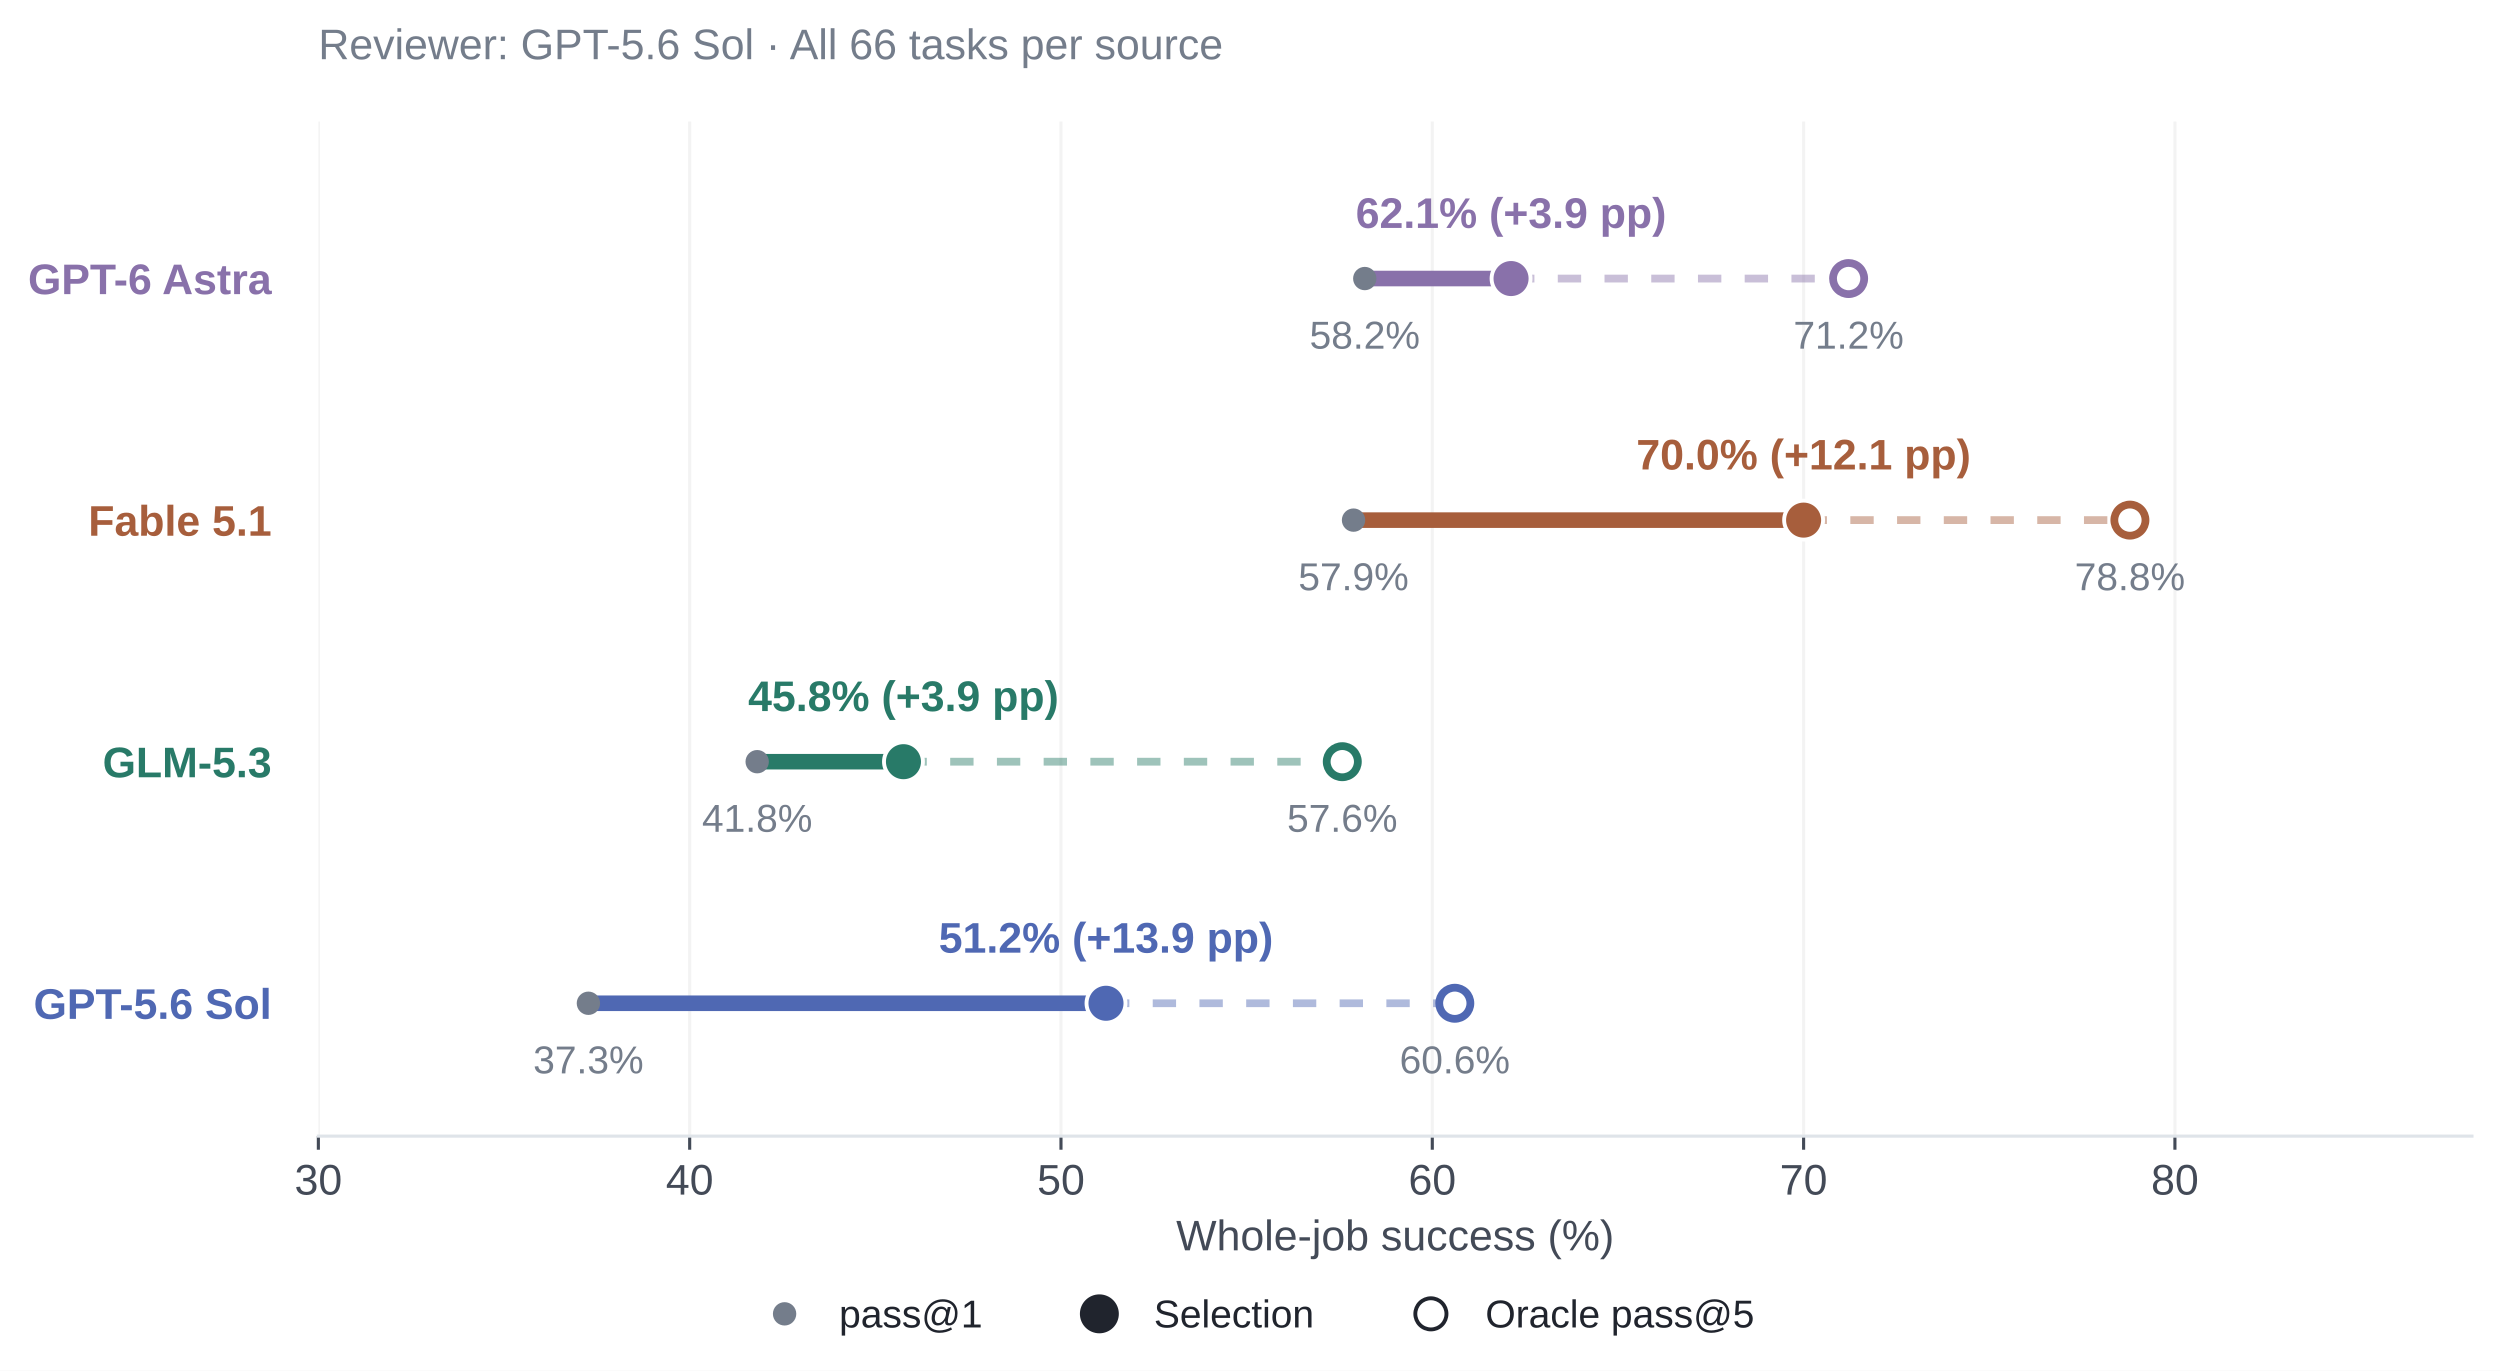
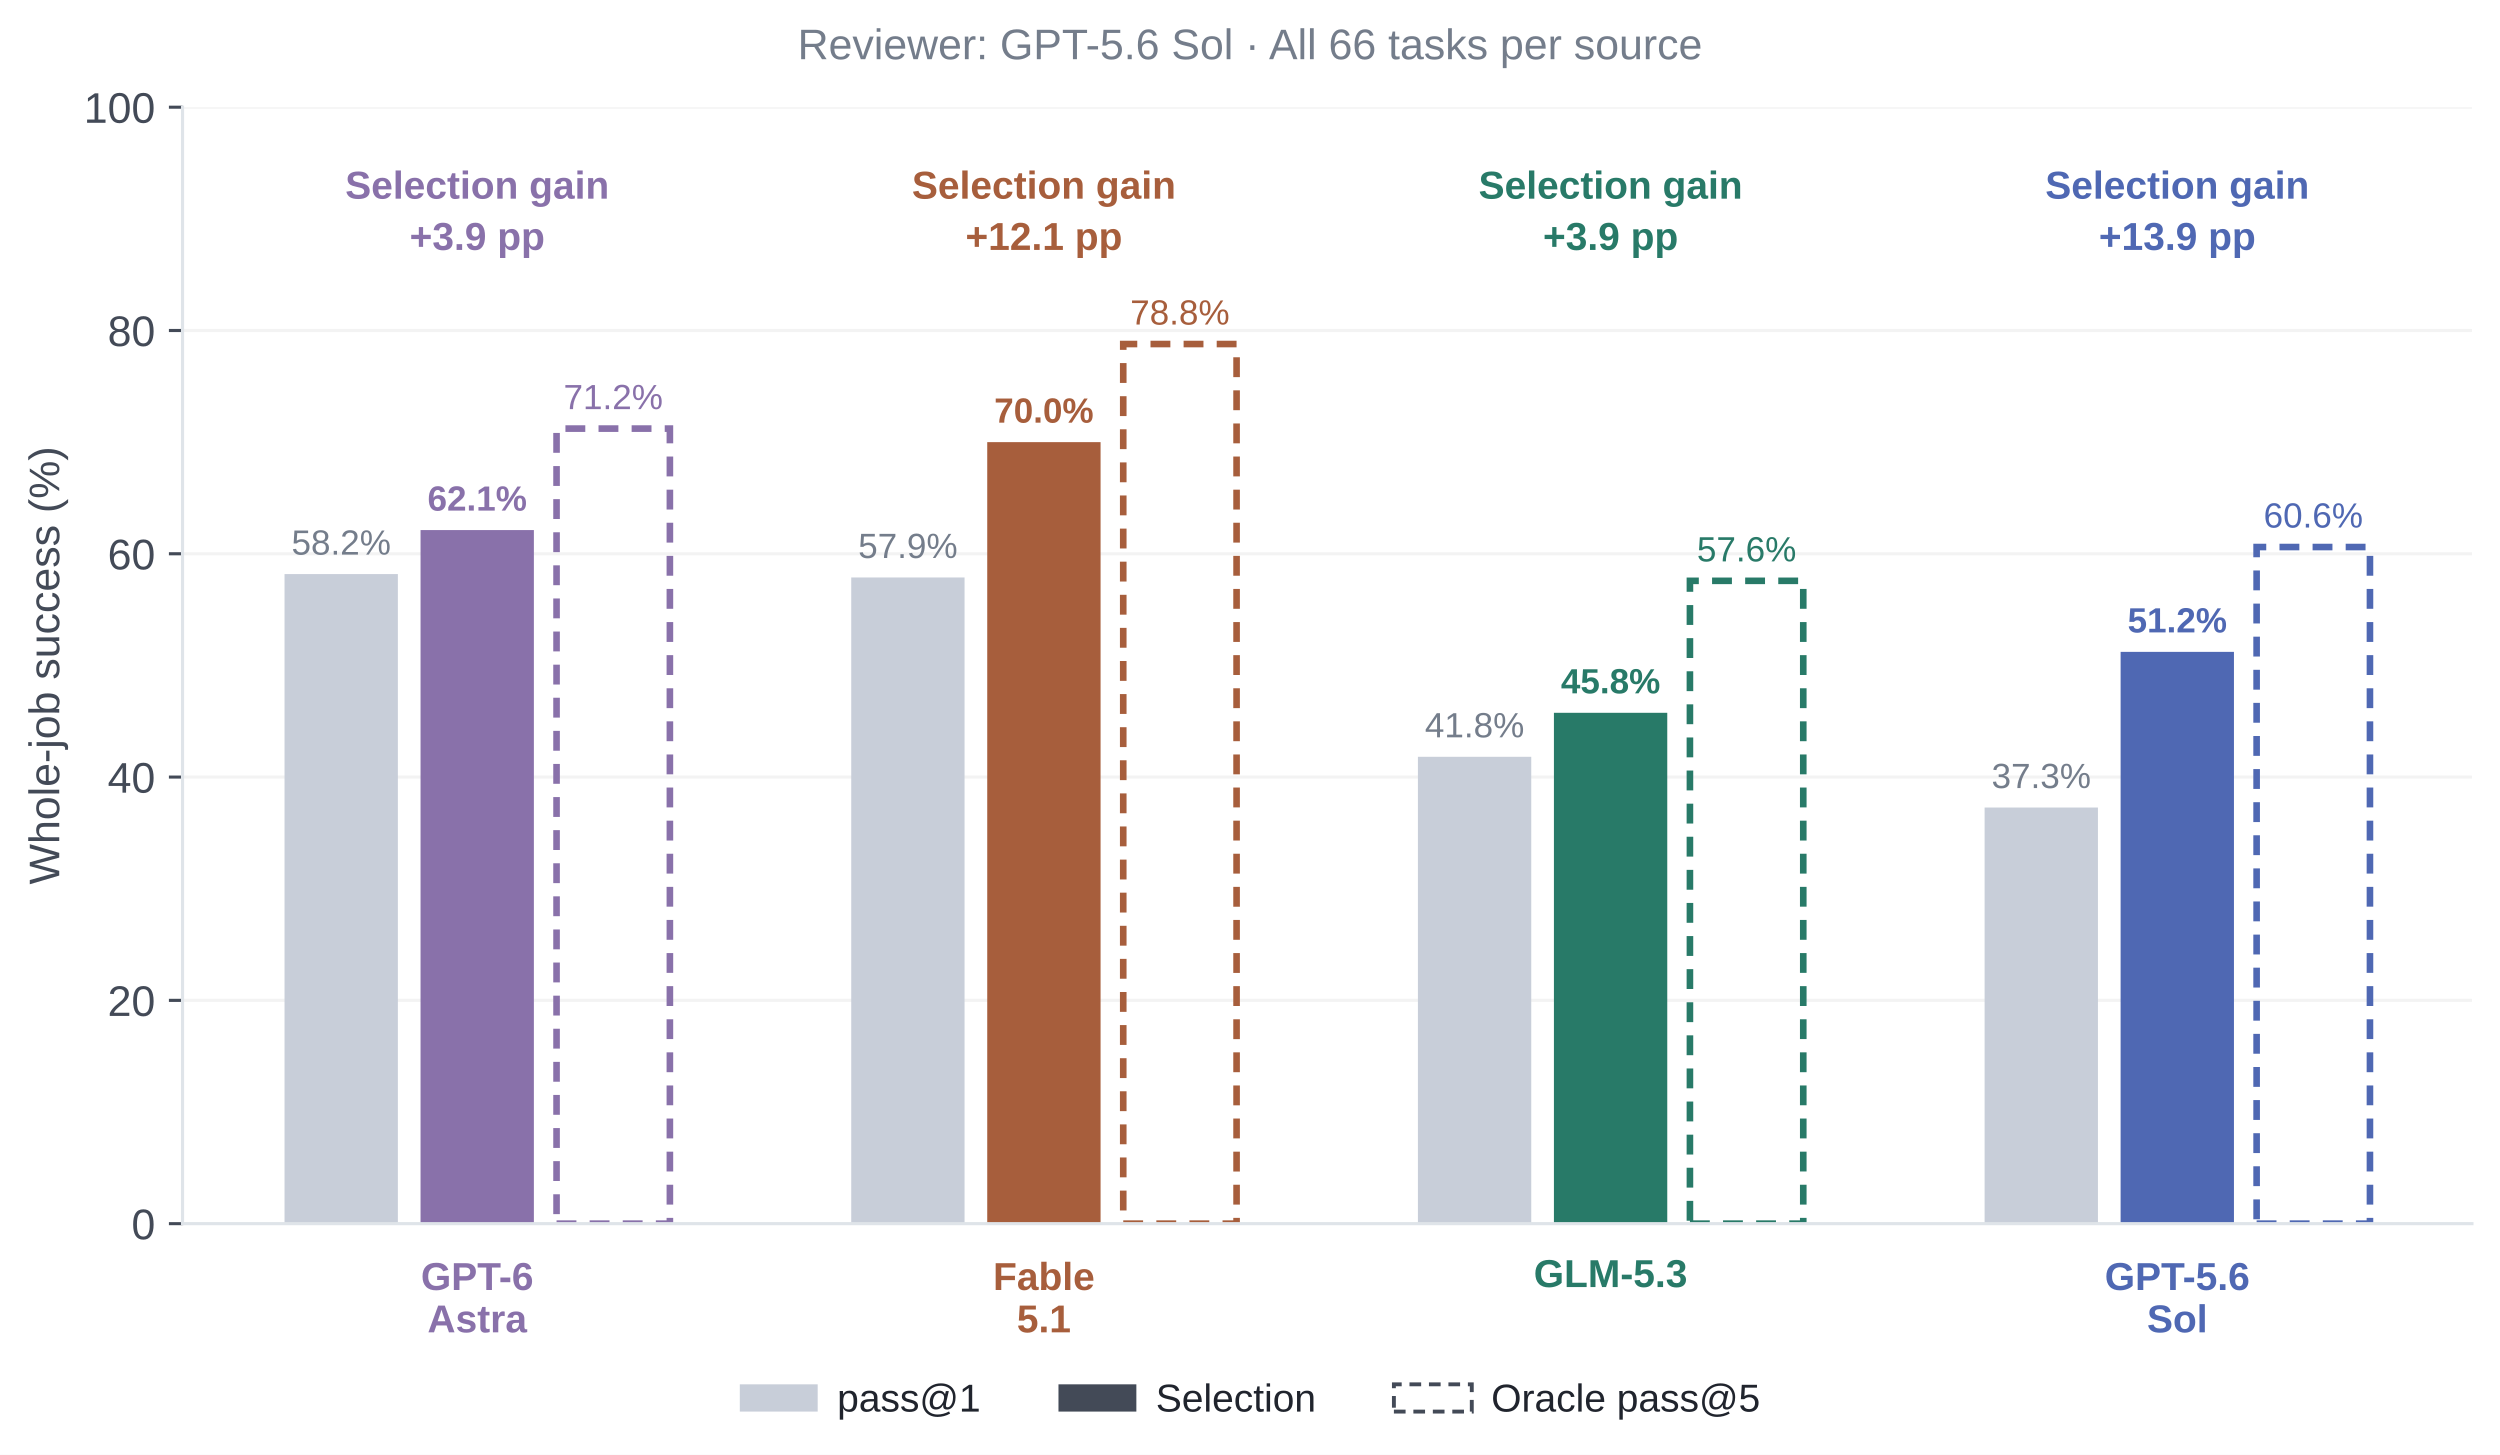
- <svg xmlns="http://www.w3.org/2000/svg" xmlns:xlink="http://www.w3.org/1999/xlink" width="642pt" height="352pt" viewBox="0 0 642 352" version="1.1">
+ <svg xmlns="http://www.w3.org/2000/svg" xmlns:xlink="http://www.w3.org/1999/xlink" width="642pt" height="373.6pt" viewBox="0 0 642 373.6" version="1.1">
  <defs>
    <style type="text/css">*{stroke-linejoin: round; stroke-linecap: butt}</style>
  </defs>
  <g id="figure_1">
    <g id="patch_1">
-       <path d="M 0 352  L 642 352  L 642 0  L 0 0  z " style="fill: #ffffff" />
+       <path d="M 0 373.6  L 642 373.6  L 642 0  L 0 0  z " style="fill: #ffffff" />
    </g>
    <g id="axes_1">
      <g id="patch_2">
-         <path d="M 81.756 291.757  L 634.8 291.757  L 634.8 31.208  L 81.756 31.208  z " style="fill: #ffffff" />
+         <path d="M 46.875 314.236  L 634.8 314.236  L 634.8 27.528  L 46.875 27.528  z " style="fill: #ffffff" />
      </g>
      <g id="matplotlib.axis_1">
        <g id="xtick_1">
-           <g id="line2d_1">
-             <path d="M 81.756 291.757  L 81.756 31.208  " clip-path="url(#p73647756f1)" style="fill: none; stroke: #b0b0b0; stroke-opacity: 0.15; stroke-width: 0.8; stroke-linecap: square" />
-           </g>
-           <g id="line2d_2">
-             <defs>
-               <path id="mf9fdc10a8d" d="M 0 0  L 0 3.5  " style="stroke: #434a57; stroke-width: 0.8" />
-             </defs>
-             <g>
-               <use xlink:href="#mf9fdc10a8d" x="81.756" y="291.757" style="fill: #434a57; stroke: #434a57; stroke-width: 0.8" />
-             </g>
-           </g>
+           <g id="line2d_1" />
          <g id="text_1">
-             <text style="font-size: 11px; font-family: 'Arial', 'DejaVu Sans', sans-serif; text-anchor: middle; fill: #434a57" x="81.756" y="306.765" transform="rotate(-0 81.75562 306.7653)">30</text>
+             <text style="font-weight: 700; font-size: 10px; font-family: 'Arial', 'DejaVu Sans', sans-serif; fill: #8971aa" transform="translate(108.1004 331.2659)">GPT-6</text>
+             <text style="font-weight: 700; font-size: 10px; font-family: 'Arial', 'DejaVu Sans', sans-serif; fill: #8971aa" transform="translate(109.7652 342.1497)">Astra</text>
          </g>
        </g>
        <g id="xtick_2">
-           <g id="line2d_3">
-             <path d="M 177.108 291.757  L 177.108 31.208  " clip-path="url(#p73647756f1)" style="fill: none; stroke: #b0b0b0; stroke-opacity: 0.15; stroke-width: 0.8; stroke-linecap: square" />
-           </g>
-           <g id="line2d_4">
-             <g>
-               <use xlink:href="#mf9fdc10a8d" x="177.108" y="291.757" style="fill: #434a57; stroke: #434a57; stroke-width: 0.8" />
-             </g>
-           </g>
+           <g id="line2d_2" />
          <g id="text_2">
-             <text style="font-size: 11px; font-family: 'Arial', 'DejaVu Sans', sans-serif; text-anchor: middle; fill: #434a57" x="177.108" y="306.765" transform="rotate(-0 177.108 306.7653)">40</text>
+             <text style="font-weight: 700; font-size: 10px; font-family: 'Arial', 'DejaVu Sans', sans-serif; fill: #a75e3c" transform="translate(255.0162 331.2659)">Fable</text>
+             <text style="font-weight: 700; font-size: 10px; font-family: 'Arial', 'DejaVu Sans', sans-serif; fill: #a75e3c" transform="translate(261.124 342.1497)">5.1</text>
          </g>
        </g>
        <g id="xtick_3">
-           <g id="line2d_5">
-             <path d="M 272.46 291.757  L 272.46 31.208  " clip-path="url(#p73647756f1)" style="fill: none; stroke: #b0b0b0; stroke-opacity: 0.15; stroke-width: 0.8; stroke-linecap: square" />
-           </g>
-           <g id="line2d_6">
-             <g>
-               <use xlink:href="#mf9fdc10a8d" x="272.46" y="291.757" style="fill: #434a57; stroke: #434a57; stroke-width: 0.8" />
-             </g>
-           </g>
+           <g id="line2d_3" />
          <g id="text_3">
-             <text style="font-size: 11px; font-family: 'Arial', 'DejaVu Sans', sans-serif; text-anchor: middle; fill: #434a57" x="272.46" y="306.765" transform="rotate(-0 272.4604 306.7653)">50</text>
+             <text style="font-weight: 700; font-size: 10px; font-family: 'Arial', 'DejaVu Sans', sans-serif; text-anchor: middle; fill: #287a68" x="413.6" y="330.516" transform="rotate(-0 413.6 330.5164)">GLM-5.3</text>
          </g>
        </g>
        <g id="xtick_4">
-           <g id="line2d_7">
-             <path d="M 367.813 291.757  L 367.813 31.208  " clip-path="url(#p73647756f1)" style="fill: none; stroke: #b0b0b0; stroke-opacity: 0.15; stroke-width: 0.8; stroke-linecap: square" />
-           </g>
-           <g id="line2d_8">
-             <g>
-               <use xlink:href="#mf9fdc10a8d" x="367.813" y="291.757" style="fill: #434a57; stroke: #434a57; stroke-width: 0.8" />
-             </g>
-           </g>
+           <g id="line2d_4" />
          <g id="text_4">
-             <text style="font-size: 11px; font-family: 'Arial', 'DejaVu Sans', sans-serif; text-anchor: middle; fill: #434a57" x="367.813" y="306.765" transform="rotate(-0 367.8128 306.7653)">60</text>
-           </g>
-         </g>
-         <g id="xtick_5">
-           <g id="line2d_9">
-             <path d="M 463.165 291.757  L 463.165 31.208  " clip-path="url(#p73647756f1)" style="fill: none; stroke: #b0b0b0; stroke-opacity: 0.15; stroke-width: 0.8; stroke-linecap: square" />
-           </g>
-           <g id="line2d_10">
-             <g>
-               <use xlink:href="#mf9fdc10a8d" x="463.165" y="291.757" style="fill: #434a57; stroke: #434a57; stroke-width: 0.8" />
-             </g>
-           </g>
-           <g id="text_5">
-             <text style="font-size: 11px; font-family: 'Arial', 'DejaVu Sans', sans-serif; text-anchor: middle; fill: #434a57" x="463.165" y="306.765" transform="rotate(-0 463.1652 306.7653)">70</text>
-           </g>
-         </g>
-         <g id="xtick_6">
-           <g id="line2d_11">
-             <path d="M 558.518 291.757  L 558.518 31.208  " clip-path="url(#p73647756f1)" style="fill: none; stroke: #b0b0b0; stroke-opacity: 0.15; stroke-width: 0.8; stroke-linecap: square" />
-           </g>
-           <g id="line2d_12">
-             <g>
-               <use xlink:href="#mf9fdc10a8d" x="558.518" y="291.757" style="fill: #434a57; stroke: #434a57; stroke-width: 0.8" />
-             </g>
-           </g>
-           <g id="text_6">
-             <text style="font-size: 11px; font-family: 'Arial', 'DejaVu Sans', sans-serif; text-anchor: middle; fill: #434a57" x="558.518" y="306.765" transform="rotate(-0 558.5176 306.7653)">80</text>
-           </g>
-         </g>
-         <g id="text_7">
-           <text style="font-size: 11px; font-family: 'Arial', 'DejaVu Sans', sans-serif; text-anchor: middle; fill: #434a57" x="358.278" y="321.089" transform="rotate(-0 358.2776 321.0886)">Whole-job success (%)</text>
+             <text style="font-weight: 700; font-size: 10px; font-family: 'Arial', 'DejaVu Sans', sans-serif; fill: #4f68b3" transform="translate(540.5088 331.2659)">GPT-5.6</text>
+             <text style="font-weight: 700; font-size: 10px; font-family: 'Arial', 'DejaVu Sans', sans-serif; fill: #4f68b3" transform="translate(551.3479 342.1497)">Sol</text>
+           </g>
        </g>
      </g>
      <g id="matplotlib.axis_2">
        <g id="ytick_1">
-           <g id="line2d_13" />
+           <g id="line2d_5">
+             <path d="M 46.875 314.236  L 634.8 314.236  " clip-path="url(#pb95ade449a)" style="fill: none; stroke: #b0b0b0; stroke-opacity: 0.15; stroke-width: 0.8; stroke-linecap: square" />
+           </g>
+           <g id="line2d_6">
+             <defs>
+               <path id="md40062f3c9" d="M 0 0  L -3.5 0  " style="stroke: #434a57; stroke-width: 0.8" />
+             </defs>
+             <g>
+               <use xlink:href="#md40062f3c9" x="46.875" y="314.236" style="fill: #434a57; stroke: #434a57; stroke-width: 0.8" />
+             </g>
+           </g>
+           <g id="text_5">
+             <text style="font-size: 11px; font-family: 'Arial', 'DejaVu Sans', sans-serif; text-anchor: end; fill: #434a57" x="39.875" y="318.24" transform="rotate(-0 39.87455 318.2403)">0</text>
+           </g>
+         </g>
+         <g id="ytick_2">
+           <g id="line2d_7">
+             <path d="M 46.875 256.894  L 634.8 256.894  " clip-path="url(#pb95ade449a)" style="fill: none; stroke: #b0b0b0; stroke-opacity: 0.15; stroke-width: 0.8; stroke-linecap: square" />
+           </g>
+           <g id="line2d_8">
+             <g>
+               <use xlink:href="#md40062f3c9" x="46.875" y="256.894" style="fill: #434a57; stroke: #434a57; stroke-width: 0.8" />
+             </g>
+           </g>
+           <g id="text_6">
+             <text style="font-size: 11px; font-family: 'Arial', 'DejaVu Sans', sans-serif; text-anchor: end; fill: #434a57" x="39.875" y="260.899" transform="rotate(-0 39.87455 260.8986)">20</text>
+           </g>
+         </g>
+         <g id="ytick_3">
+           <g id="line2d_9">
+             <path d="M 46.875 199.553  L 634.8 199.553  " clip-path="url(#pb95ade449a)" style="fill: none; stroke: #b0b0b0; stroke-opacity: 0.15; stroke-width: 0.8; stroke-linecap: square" />
+           </g>
+           <g id="line2d_10">
+             <g>
+               <use xlink:href="#md40062f3c9" x="46.875" y="199.553" style="fill: #434a57; stroke: #434a57; stroke-width: 0.8" />
+             </g>
+           </g>
+           <g id="text_7">
+             <text style="font-size: 11px; font-family: 'Arial', 'DejaVu Sans', sans-serif; text-anchor: end; fill: #434a57" x="39.875" y="203.557" transform="rotate(-0 39.87455 203.557)">40</text>
+           </g>
+         </g>
+         <g id="ytick_4">
+           <g id="line2d_11">
+             <path d="M 46.875 142.211  L 634.8 142.211  " clip-path="url(#pb95ade449a)" style="fill: none; stroke: #b0b0b0; stroke-opacity: 0.15; stroke-width: 0.8; stroke-linecap: square" />
+           </g>
+           <g id="line2d_12">
+             <g>
+               <use xlink:href="#md40062f3c9" x="46.875" y="142.211" style="fill: #434a57; stroke: #434a57; stroke-width: 0.8" />
+             </g>
+           </g>
          <g id="text_8">
-             <text style="font-weight: 700; font-size: 11px; font-family: 'Arial', 'DejaVu Sans', sans-serif; text-anchor: end; fill: #8971aa" x="69.756" y="75.535" transform="rotate(-0 69.75562 75.53547)">GPT-6 Astra</text>
-           </g>
-         </g>
-         <g id="ytick_2">
-           <g id="line2d_14" />
+             <text style="font-size: 11px; font-family: 'Arial', 'DejaVu Sans', sans-serif; text-anchor: end; fill: #434a57" x="39.875" y="146.215" transform="rotate(-0 39.87455 146.2153)">60</text>
+           </g>
+         </g>
+         <g id="ytick_5">
+           <g id="line2d_13">
+             <path d="M 46.875 84.87  L 634.8 84.87  " clip-path="url(#pb95ade449a)" style="fill: none; stroke: #b0b0b0; stroke-opacity: 0.15; stroke-width: 0.8; stroke-linecap: square" />
+           </g>
+           <g id="line2d_14">
+             <g>
+               <use xlink:href="#md40062f3c9" x="46.875" y="84.87" style="fill: #434a57; stroke: #434a57; stroke-width: 0.8" />
+             </g>
+           </g>
          <g id="text_9">
-             <text style="font-weight: 700; font-size: 11px; font-family: 'Arial', 'DejaVu Sans', sans-serif; text-anchor: end; fill: #a75e3c" x="69.756" y="137.571" transform="rotate(-0 69.75562 137.5709)">Fable 5.1</text>
-           </g>
-         </g>
-         <g id="ytick_3">
-           <g id="line2d_15" />
+             <text style="font-size: 11px; font-family: 'Arial', 'DejaVu Sans', sans-serif; text-anchor: end; fill: #434a57" x="39.875" y="88.874" transform="rotate(-0 39.87455 88.87368)">80</text>
+           </g>
+         </g>
+         <g id="ytick_6">
+           <g id="line2d_15">
+             <path d="M 46.875 27.528  L 634.8 27.528  " clip-path="url(#pb95ade449a)" style="fill: none; stroke: #b0b0b0; stroke-opacity: 0.15; stroke-width: 0.8; stroke-linecap: square" />
+           </g>
+           <g id="line2d_16">
+             <g>
+               <use xlink:href="#md40062f3c9" x="46.875" y="27.528" style="fill: #434a57; stroke: #434a57; stroke-width: 0.8" />
+             </g>
+           </g>
          <g id="text_10">
-             <text style="font-weight: 700; font-size: 11px; font-family: 'Arial', 'DejaVu Sans', sans-serif; text-anchor: end; fill: #287a68" x="69.756" y="199.606" transform="rotate(-0 69.75562 199.6063)">GLM-5.3</text>
-           </g>
-         </g>
-         <g id="ytick_4">
-           <g id="line2d_16" />
-           <g id="text_11">
-             <text style="font-weight: 700; font-size: 11px; font-family: 'Arial', 'DejaVu Sans', sans-serif; text-anchor: end; fill: #4f68b3" x="69.756" y="261.642" transform="rotate(-0 69.75562 261.6417)">GPT-5.6 Sol</text>
-           </g>
-         </g>
-       </g>
-       <g id="line2d_17">
-         <path d="M 350.476 71.531  L 388.039 71.531  " clip-path="url(#p73647756f1)" style="fill: none; stroke: #8971aa; stroke-width: 4; stroke-linecap: round" />
-       </g>
-       <g id="line2d_18">
-         <path d="M 388.039 71.531  L 474.723 71.531  " clip-path="url(#p73647756f1)" style="fill: none; stroke-dasharray: 6,6; stroke-dashoffset: 0; stroke: #8971aa; stroke-opacity: 0.45; stroke-width: 2" />
-       </g>
-       <g id="line2d_19">
-         <path d="M 347.587 133.567  L 463.165 133.567  " clip-path="url(#p73647756f1)" style="fill: none; stroke: #a75e3c; stroke-width: 4; stroke-linecap: round" />
-       </g>
-       <g id="line2d_20">
-         <path d="M 463.165 133.567  L 546.96 133.567  " clip-path="url(#p73647756f1)" style="fill: none; stroke-dasharray: 6,6; stroke-dashoffset: 0; stroke: #a75e3c; stroke-opacity: 0.45; stroke-width: 2" />
-       </g>
-       <g id="line2d_21">
-         <path d="M 194.445 195.602  L 232.008 195.602  " clip-path="url(#p73647756f1)" style="fill: none; stroke: #287a68; stroke-width: 4; stroke-linecap: round" />
-       </g>
-       <g id="line2d_22">
-         <path d="M 232.008 195.602  L 344.697 195.602  " clip-path="url(#p73647756f1)" style="fill: none; stroke-dasharray: 6,6; stroke-dashoffset: 0; stroke: #287a68; stroke-opacity: 0.45; stroke-width: 2" />
-       </g>
-       <g id="line2d_23">
-         <path d="M 151.103 257.638  L 284.018 257.638  " clip-path="url(#p73647756f1)" style="fill: none; stroke: #4f68b3; stroke-width: 4; stroke-linecap: round" />
-       </g>
-       <g id="line2d_24">
-         <path d="M 284.018 257.638  L 373.592 257.638  " clip-path="url(#p73647756f1)" style="fill: none; stroke-dasharray: 6,6; stroke-dashoffset: 0; stroke: #4f68b3; stroke-opacity: 0.45; stroke-width: 2" />
+             <text style="font-size: 11px; font-family: 'Arial', 'DejaVu Sans', sans-serif; text-anchor: end; fill: #434a57" x="39.875" y="31.532" transform="rotate(-0 39.87455 31.53202)">100</text>
+           </g>
+         </g>
+         <g id="text_11">
+           <text style="font-size: 11px; font-family: 'Arial', 'DejaVu Sans', sans-serif; text-anchor: middle; fill: #434a57" x="15.208" y="170.882" transform="rotate(-90 15.2083 170.882)">Whole-job success (%)</text>
+         </g>
      </g>
      <g id="patch_3">
-         <path d="M 81.756 291.757  L 634.8 291.757  " style="fill: none; stroke: #dfe4e9; stroke-width: 0.8; stroke-linejoin: miter; stroke-linecap: square" />
-       </g>
-       <g id="line2d_25">
-         <defs>
-           <path id="mf0f82244d2" d="M 0 2.5  C 0.663 2.5 1.299 2.237 1.768 1.768  C 2.237 1.299 2.5 0.663 2.5 0  C 2.5 -0.663 2.237 -1.299 1.768 -1.768  C 1.299 -2.237 0.663 -2.5 0 -2.5  C -0.663 -2.5 -1.299 -2.237 -1.768 -1.768  C -2.237 -1.299 -2.5 -0.663 -2.5 0  C -2.5 0.663 -2.237 1.299 -1.768 1.768  C -1.299 2.237 -0.663 2.5 0 2.5  z " style="stroke: #747d8b" />
-         </defs>
-         <g clip-path="url(#p73647756f1)">
-           <use xlink:href="#mf0f82244d2" x="350.476" y="71.531" style="fill: #747d8b; stroke: #747d8b" />
-         </g>
-       </g>
-       <g id="line2d_26">
-         <defs>
-           <path id="m73e10f0d03" d="M 0 4  C 1.061 4 2.078 3.579 2.828 2.828  C 3.579 2.078 4 1.061 4 0  C 4 -1.061 3.579 -2.078 2.828 -2.828  C 2.078 -3.579 1.061 -4 0 -4  C -1.061 -4 -2.078 -3.579 -2.828 -2.828  C -3.579 -2.078 -4 -1.061 -4 0  C -4 1.061 -3.579 2.078 -2.828 2.828  C -2.078 3.579 -1.061 4 0 4  z " style="stroke: #8971aa; stroke-width: 2" />
-         </defs>
-         <g clip-path="url(#p73647756f1)">
-           <use xlink:href="#m73e10f0d03" x="474.723" y="71.531" style="fill: #ffffff; stroke: #8971aa; stroke-width: 2" />
-         </g>
+         <path d="M 73.069 314.236  L 102.174 314.236  L 102.174 147.424  L 73.069 147.424  z " clip-path="url(#pb95ade449a)" style="fill: #c8ced9" />
+       </g>
+       <g id="patch_4">
+         <path d="M 107.995 314.236  L 137.101 314.236  L 137.101 136.129  L 107.995 136.129  z " clip-path="url(#pb95ade449a)" style="fill: #8971aa" />
+       </g>
+       <g id="patch_5">
+         <path d="M 142.922 314.236  L 172.027 314.236  L 172.027 110.065  L 142.922 110.065  L 142.922 314.236  z " clip-path="url(#pb95ade449a)" style="fill: none; stroke-dasharray: 5.1,3.4; stroke-dashoffset: 0; stroke: #8971aa; stroke-width: 1.7; stroke-linejoin: miter" />
+       </g>
+       <g id="patch_6">
+         <path d="M 218.595 314.236  L 247.7 314.236  L 247.7 148.293  L 218.595 148.293  z " clip-path="url(#pb95ade449a)" style="fill: #c8ced9" />
+       </g>
+       <g id="patch_7">
+         <path d="M 253.521 314.236  L 282.627 314.236  L 282.627 113.54  L 253.521 113.54  z " clip-path="url(#pb95ade449a)" style="fill: #a75e3c" />
+       </g>
+       <g id="patch_8">
+         <path d="M 288.448 314.236  L 317.553 314.236  L 317.553 88.345  L 288.448 88.345  L 288.448 314.236  z " clip-path="url(#pb95ade449a)" style="fill: none; stroke-dasharray: 5.1,3.4; stroke-dashoffset: 0; stroke: #a75e3c; stroke-width: 1.7; stroke-linejoin: miter" />
+       </g>
+       <g id="patch_9">
+         <path d="M 364.121 314.236  L 393.226 314.236  L 393.226 194.34  L 364.121 194.34  z " clip-path="url(#pb95ade449a)" style="fill: #c8ced9" />
+       </g>
+       <g id="patch_10">
+         <path d="M 399.047 314.236  L 428.153 314.236  L 428.153 183.045  L 399.047 183.045  z " clip-path="url(#pb95ade449a)" style="fill: #287a68" />
+       </g>
+       <g id="patch_11">
+         <path d="M 433.974 314.236  L 463.079 314.236  L 463.079 149.162  L 433.974 149.162  L 433.974 314.236  z " clip-path="url(#pb95ade449a)" style="fill: none; stroke-dasharray: 5.1,3.4; stroke-dashoffset: 0; stroke: #287a68; stroke-width: 1.7; stroke-linejoin: miter" />
+       </g>
+       <g id="patch_12">
+         <path d="M 509.647 314.236  L 538.752 314.236  L 538.752 207.372  L 509.647 207.372  z " clip-path="url(#pb95ade449a)" style="fill: #c8ced9" />
+       </g>
+       <g id="patch_13">
+         <path d="M 544.573 314.236  L 573.679 314.236  L 573.679 167.407  L 544.573 167.407  z " clip-path="url(#pb95ade449a)" style="fill: #4f68b3" />
+       </g>
+       <g id="patch_14">
+         <path d="M 579.5 314.236  L 608.605 314.236  L 608.605 140.474  L 579.5 140.474  L 579.5 314.236  z " clip-path="url(#pb95ade449a)" style="fill: none; stroke-dasharray: 5.1,3.4; stroke-dashoffset: 0; stroke: #4f68b3; stroke-width: 1.7; stroke-linejoin: miter" />
+       </g>
+       <g id="patch_15">
+         <path d="M 46.875 314.236  L 46.875 27.528  " style="fill: none; stroke: #dfe4e9; stroke-width: 0.8; stroke-linejoin: miter; stroke-linecap: square" />
+       </g>
+       <g id="patch_16">
+         <path d="M 46.875 314.236  L 634.8 314.236  " style="fill: none; stroke: #dfe4e9; stroke-width: 0.8; stroke-linejoin: miter; stroke-linecap: square" />
      </g>
      <g id="text_12">
-         <text style="font-size: 10px; font-family: 'Arial', 'DejaVu Sans', sans-serif; text-anchor: middle; fill: #747d8b" x="350.476" y="89.531" transform="rotate(-0 350.476 89.53132)">58.2%</text>
+         <text style="font-size: 9px; font-family: 'Arial', 'DejaVu Sans', sans-serif; text-anchor: middle; fill: #747d8b" x="87.622" y="142.424" transform="rotate(-0 87.62183 142.4241)">58.2%</text>
      </g>
      <g id="text_13">
-         <text style="font-size: 10px; font-family: 'Arial', 'DejaVu Sans', sans-serif; text-anchor: middle; fill: #747d8b" x="474.723" y="89.531" transform="rotate(-0 474.7231 89.53132)">71.2%</text>
+         <text style="font-weight: 700; font-size: 9px; font-family: 'Arial', 'DejaVu Sans', sans-serif; text-anchor: middle; fill: #8971aa" x="122.548" y="131.129" transform="rotate(-0 122.5481 131.1295)">62.1%</text>
      </g>
      <g id="text_14">
-         <text style="font-weight: 700; font-size: 11px; font-family: 'Arial', 'DejaVu Sans', sans-serif; text-anchor: middle; fill: #8971aa" x="388.039" y="58.531" transform="rotate(-0 388.0391 58.53132)">62.1%  (+3.9 pp)</text>
-       </g>
-       <g id="line2d_27">
-         <g clip-path="url(#p73647756f1)">
-           <use xlink:href="#mf0f82244d2" x="347.587" y="133.567" style="fill: #747d8b; stroke: #747d8b" />
-         </g>
-       </g>
-       <g id="line2d_28">
-         <defs>
-           <path id="m85ed286d8a" d="M 0 4  C 1.061 4 2.078 3.579 2.828 2.828  C 3.579 2.078 4 1.061 4 0  C 4 -1.061 3.579 -2.078 2.828 -2.828  C 2.078 -3.579 1.061 -4 0 -4  C -1.061 -4 -2.078 -3.579 -2.828 -2.828  C -3.579 -2.078 -4 -1.061 -4 0  C -4 1.061 -3.579 2.078 -2.828 2.828  C -2.078 3.579 -1.061 4 0 4  z " style="stroke: #a75e3c; stroke-width: 2" />
-         </defs>
-         <g clip-path="url(#p73647756f1)">
-           <use xlink:href="#m85ed286d8a" x="546.96" y="133.567" style="fill: #ffffff; stroke: #a75e3c; stroke-width: 2" />
-         </g>
+         <text style="font-size: 9px; font-family: 'Arial', 'DejaVu Sans', sans-serif; text-anchor: middle; fill: #8971aa" x="157.474" y="105.065" transform="rotate(-0 157.4743 105.0651)">71.2%</text>
      </g>
      <g id="text_15">
-         <text style="font-size: 10px; font-family: 'Arial', 'DejaVu Sans', sans-serif; text-anchor: middle; fill: #747d8b" x="347.587" y="151.567" transform="rotate(-0 347.5865 151.5667)">57.9%</text>
+         <text style="font-weight: 700; font-size: 10px; font-family: 'Arial', 'DejaVu Sans', sans-serif; fill: #8971aa" transform="translate(88.65431 51.02012)">Selection gain</text>
+         <text style="font-weight: 700; font-size: 10px; font-family: 'Arial', 'DejaVu Sans', sans-serif; fill: #8971aa" transform="translate(105.1809 64.17833)">+3.9 pp</text>
      </g>
      <g id="text_16">
-         <text style="font-size: 10px; font-family: 'Arial', 'DejaVu Sans', sans-serif; text-anchor: middle; fill: #747d8b" x="546.96" y="151.567" transform="rotate(-0 546.9597 151.5667)">78.8%</text>
+         <text style="font-size: 9px; font-family: 'Arial', 'DejaVu Sans', sans-serif; text-anchor: middle; fill: #747d8b" x="233.148" y="143.293" transform="rotate(-0 233.1478 143.2929)">57.9%</text>
      </g>
      <g id="text_17">
-         <text style="font-weight: 700; font-size: 11px; font-family: 'Arial', 'DejaVu Sans', sans-serif; text-anchor: middle; fill: #a75e3c" x="463.165" y="120.567" transform="rotate(-0 463.1652 120.5667)">70.0%  (+12.1 pp)</text>
-       </g>
-       <g id="line2d_29">
-         <g clip-path="url(#p73647756f1)">
-           <use xlink:href="#mf0f82244d2" x="194.445" y="195.602" style="fill: #747d8b; stroke: #747d8b" />
-         </g>
-       </g>
-       <g id="line2d_30">
-         <defs>
-           <path id="m03e0d6a07d" d="M 0 4  C 1.061 4 2.078 3.579 2.828 2.828  C 3.579 2.078 4 1.061 4 0  C 4 -1.061 3.579 -2.078 2.828 -2.828  C 2.078 -3.579 1.061 -4 0 -4  C -1.061 -4 -2.078 -3.579 -2.828 -2.828  C -3.579 -2.078 -4 -1.061 -4 0  C -4 1.061 -3.579 2.078 -2.828 2.828  C -2.078 3.579 -1.061 4 0 4  z " style="stroke: #287a68; stroke-width: 2" />
-         </defs>
-         <g clip-path="url(#p73647756f1)">
-           <use xlink:href="#m03e0d6a07d" x="344.697" y="195.602" style="fill: #ffffff; stroke: #287a68; stroke-width: 2" />
-         </g>
+         <text style="font-weight: 700; font-size: 9px; font-family: 'Arial', 'DejaVu Sans', sans-serif; text-anchor: middle; fill: #a75e3c" x="268.074" y="108.54" transform="rotate(-0 268.074 108.5404)">70.0%</text>
      </g>
      <g id="text_18">
-         <text style="font-size: 10px; font-family: 'Arial', 'DejaVu Sans', sans-serif; text-anchor: middle; fill: #747d8b" x="194.445" y="213.602" transform="rotate(-0 194.4448 213.6021)">41.8%</text>
+         <text style="font-size: 9px; font-family: 'Arial', 'DejaVu Sans', sans-serif; text-anchor: middle; fill: #a75e3c" x="303" y="83.345" transform="rotate(-0 303.0003 83.34478)">78.8%</text>
      </g>
      <g id="text_19">
-         <text style="font-size: 10px; font-family: 'Arial', 'DejaVu Sans', sans-serif; text-anchor: middle; fill: #747d8b" x="344.697" y="213.602" transform="rotate(-0 344.6971 213.6021)">57.6%</text>
+         <text style="font-weight: 700; font-size: 10px; font-family: 'Arial', 'DejaVu Sans', sans-serif; fill: #a75e3c" transform="translate(234.1803 51.02012)">Selection gain</text>
+         <text style="font-weight: 700; font-size: 10px; font-family: 'Arial', 'DejaVu Sans', sans-serif; fill: #a75e3c" transform="translate(247.9264 64.17833)">+12.1 pp</text>
      </g>
      <g id="text_20">
-         <text style="font-weight: 700; font-size: 11px; font-family: 'Arial', 'DejaVu Sans', sans-serif; text-anchor: middle; fill: #287a68" x="232.008" y="182.602" transform="rotate(-0 232.0079 182.6021)">45.8%  (+3.9 pp)</text>
-       </g>
-       <g id="line2d_31">
-         <g clip-path="url(#p73647756f1)">
-           <use xlink:href="#mf0f82244d2" x="151.103" y="257.638" style="fill: #747d8b; stroke: #747d8b" />
-         </g>
-       </g>
-       <g id="line2d_32">
-         <defs>
-           <path id="mbfaff93c23" d="M 0 4  C 1.061 4 2.078 3.579 2.828 2.828  C 3.579 2.078 4 1.061 4 0  C 4 -1.061 3.579 -2.078 2.828 -2.828  C 2.078 -3.579 1.061 -4 0 -4  C -1.061 -4 -2.078 -3.579 -2.828 -2.828  C -3.579 -2.078 -4 -1.061 -4 0  C -4 1.061 -3.579 2.078 -2.828 2.828  C -2.078 3.579 -1.061 4 0 4  z " style="stroke: #4f68b3; stroke-width: 2" />
-         </defs>
-         <g clip-path="url(#p73647756f1)">
-           <use xlink:href="#mbfaff93c23" x="373.592" y="257.638" style="fill: #ffffff; stroke: #4f68b3; stroke-width: 2" />
-         </g>
+         <text style="font-size: 9px; font-family: 'Arial', 'DejaVu Sans', sans-serif; text-anchor: middle; fill: #747d8b" x="378.674" y="189.34" transform="rotate(-0 378.6738 189.34)">41.8%</text>
      </g>
      <g id="text_21">
-         <text style="font-size: 10px; font-family: 'Arial', 'DejaVu Sans', sans-serif; text-anchor: middle; fill: #747d8b" x="151.103" y="275.638" transform="rotate(-0 151.1028 275.6376)">37.3%</text>
+         <text style="font-weight: 700; font-size: 9px; font-family: 'Arial', 'DejaVu Sans', sans-serif; text-anchor: middle; fill: #287a68" x="413.6" y="178.045" transform="rotate(-0 413.6 178.0454)">45.8%</text>
      </g>
      <g id="text_22">
-         <text style="font-size: 10px; font-family: 'Arial', 'DejaVu Sans', sans-serif; text-anchor: middle; fill: #747d8b" x="373.592" y="275.638" transform="rotate(-0 373.5917 275.6376)">60.6%</text>
+         <text style="font-size: 9px; font-family: 'Arial', 'DejaVu Sans', sans-serif; text-anchor: middle; fill: #287a68" x="448.526" y="144.162" transform="rotate(-0 448.5263 144.1617)">57.6%</text>
      </g>
      <g id="text_23">
-         <text style="font-weight: 700; font-size: 11px; font-family: 'Arial', 'DejaVu Sans', sans-serif; text-anchor: middle; fill: #4f68b3" x="284.018" y="244.638" transform="rotate(-0 284.0183 244.6376)">51.2%  (+13.9 pp)</text>
+         <text style="font-weight: 700; font-size: 10px; font-family: 'Arial', 'DejaVu Sans', sans-serif; fill: #287a68" transform="translate(379.7063 51.02012)">Selection gain</text>
+         <text style="font-weight: 700; font-size: 10px; font-family: 'Arial', 'DejaVu Sans', sans-serif; fill: #287a68" transform="translate(396.2328 64.17833)">+3.9 pp</text>
      </g>
      <g id="text_24">
-         <text style="font-size: 11px; font-family: 'Arial', 'DejaVu Sans', sans-serif; text-anchor: start; fill: #747d8b" x="81.756" y="15.208" transform="rotate(-0 81.75562 15.2083)">Reviewer: GPT-5.6 Sol  ·  All 66 tasks per source</text>
-       </g>
-       <g id="line2d_33">
-         <defs>
-           <path id="m1d850dc2ca" d="M 0 5  C 1.326 5 2.598 4.473 3.536 3.536  C 4.473 2.598 5 1.326 5 0  C 5 -1.326 4.473 -2.598 3.536 -3.536  C 2.598 -4.473 1.326 -5 0 -5  C -1.326 -5 -2.598 -4.473 -3.536 -3.536  C -4.473 -2.598 -5 -1.326 -5 0  C -5 1.326 -4.473 2.598 -3.536 3.536  C -2.598 4.473 -1.326 5 0 5  z " style="stroke: #ffffff" />
-         </defs>
-         <g clip-path="url(#p73647756f1)">
-           <use xlink:href="#m1d850dc2ca" x="388.039" y="71.531" style="fill: #8971aa; stroke: #ffffff" />
-         </g>
-       </g>
-       <g id="line2d_34">
-         <defs>
-           <path id="m0cd7d444da" d="M 0 5  C 1.326 5 2.598 4.473 3.536 3.536  C 4.473 2.598 5 1.326 5 0  C 5 -1.326 4.473 -2.598 3.536 -3.536  C 2.598 -4.473 1.326 -5 0 -5  C -1.326 -5 -2.598 -4.473 -3.536 -3.536  C -4.473 -2.598 -5 -1.326 -5 0  C -5 1.326 -4.473 2.598 -3.536 3.536  C -2.598 4.473 -1.326 5 0 5  z " style="stroke: #ffffff" />
-         </defs>
-         <g clip-path="url(#p73647756f1)">
-           <use xlink:href="#m0cd7d444da" x="463.165" y="133.567" style="fill: #a75e3c; stroke: #ffffff" />
-         </g>
-       </g>
-       <g id="line2d_35">
-         <defs>
-           <path id="m4732cf32ef" d="M 0 5  C 1.326 5 2.598 4.473 3.536 3.536  C 4.473 2.598 5 1.326 5 0  C 5 -1.326 4.473 -2.598 3.536 -3.536  C 2.598 -4.473 1.326 -5 0 -5  C -1.326 -5 -2.598 -4.473 -3.536 -3.536  C -4.473 -2.598 -5 -1.326 -5 0  C -5 1.326 -4.473 2.598 -3.536 3.536  C -2.598 4.473 -1.326 5 0 5  z " style="stroke: #ffffff" />
-         </defs>
-         <g clip-path="url(#p73647756f1)">
-           <use xlink:href="#m4732cf32ef" x="232.008" y="195.602" style="fill: #287a68; stroke: #ffffff" />
-         </g>
-       </g>
-       <g id="line2d_36">
-         <defs>
-           <path id="m353c48377e" d="M 0 5  C 1.326 5 2.598 4.473 3.536 3.536  C 4.473 2.598 5 1.326 5 0  C 5 -1.326 4.473 -2.598 3.536 -3.536  C 2.598 -4.473 1.326 -5 0 -5  C -1.326 -5 -2.598 -4.473 -3.536 -3.536  C -4.473 -2.598 -5 -1.326 -5 0  C -5 1.326 -4.473 2.598 -3.536 3.536  C -2.598 4.473 -1.326 5 0 5  z " style="stroke: #ffffff" />
-         </defs>
-         <g clip-path="url(#p73647756f1)">
-           <use xlink:href="#m353c48377e" x="284.018" y="257.638" style="fill: #4f68b3; stroke: #ffffff" />
-         </g>
-       </g>
+         <text style="font-size: 9px; font-family: 'Arial', 'DejaVu Sans', sans-serif; text-anchor: middle; fill: #747d8b" x="524.2" y="202.372" transform="rotate(-0 524.1998 202.3722)">37.3%</text>
+       </g>
+       <g id="text_25">
+         <text style="font-weight: 700; font-size: 9px; font-family: 'Arial', 'DejaVu Sans', sans-serif; text-anchor: middle; fill: #4f68b3" x="559.126" y="162.407" transform="rotate(-0 559.126 162.4068)">51.2%</text>
+       </g>
+       <g id="text_26">
+         <text style="font-size: 9px; font-family: 'Arial', 'DejaVu Sans', sans-serif; text-anchor: middle; fill: #4f68b3" x="594.052" y="135.474" transform="rotate(-0 594.0522 135.4736)">60.6%</text>
+       </g>
+       <g id="text_27">
+         <text style="font-weight: 700; font-size: 10px; font-family: 'Arial', 'DejaVu Sans', sans-serif; fill: #4f68b3" transform="translate(525.2323 51.02012)">Selection gain</text>
+         <text style="font-weight: 700; font-size: 10px; font-family: 'Arial', 'DejaVu Sans', sans-serif; fill: #4f68b3" transform="translate(538.9784 64.17833)">+13.9 pp</text>
+       </g>
+     </g>
+     <g id="text_28">
+       <text style="font-size: 11px; font-family: 'Arial', 'DejaVu Sans', sans-serif; text-anchor: middle; fill: #747d8b" x="321" y="15.208" transform="rotate(-0 320.9998 15.2083)">Reviewer: GPT-5.6 Sol  ·  All 66 tasks per source</text>
    </g>
    <g id="legend_1">
-       <g id="line2d_37">
-         <g>
-           <use xlink:href="#mf0f82244d2" x="201.483" y="337.395" style="fill: #747d8b; stroke: #747d8b" />
-         </g>
-       </g>
-       <g id="text_25">
-         <text style="font-size: 10px; font-family: 'Arial', 'DejaVu Sans', sans-serif; text-anchor: start; fill: #20242d" x="215.483" y="340.895" transform="rotate(-0 215.4826 340.8951)">pass@1</text>
-       </g>
-       <g id="line2d_38">
-         <defs>
-           <path id="me36f48beba" d="M 0 4.5  C 1.193 4.5 2.338 4.026 3.182 3.182  C 4.026 2.338 4.5 1.193 4.5 0  C 4.5 -1.193 4.026 -2.338 3.182 -3.182  C 2.338 -4.026 1.193 -4.5 0 -4.5  C -1.193 -4.5 -2.338 -4.026 -3.182 -3.182  C -4.026 -2.338 -4.5 -1.193 -4.5 0  C -4.5 1.193 -4.026 2.338 -3.182 3.182  C -2.338 4.026 -1.193 4.5 0 4.5  z " style="stroke: #20242d" />
-         </defs>
-         <g>
-           <use xlink:href="#me36f48beba" x="282.317" y="337.395" style="fill: #20242d; stroke: #20242d" />
-         </g>
-       </g>
-       <g id="text_26">
-         <text style="font-size: 10px; font-family: 'Arial', 'DejaVu Sans', sans-serif; text-anchor: start; fill: #20242d" x="296.317" y="340.895" transform="rotate(-0 296.3169 340.8951)">Selection</text>
-       </g>
-       <g id="line2d_39">
-         <defs>
-           <path id="mc80ae163e9" d="M 0 4  C 1.061 4 2.078 3.579 2.828 2.828  C 3.579 2.078 4 1.061 4 0  C 4 -1.061 3.579 -2.078 2.828 -2.828  C 2.078 -3.579 1.061 -4 0 -4  C -1.061 -4 -2.078 -3.579 -2.828 -2.828  C -3.579 -2.078 -4 -1.061 -4 0  C -4 1.061 -3.579 2.078 -2.828 2.828  C -2.078 3.579 -1.061 4 0 4  z " style="stroke: #20242d" />
-         </defs>
-         <g>
-           <use xlink:href="#mc80ae163e9" x="367.453" y="337.395" style="fill: #ffffff; stroke: #20242d" />
-         </g>
-       </g>
-       <g id="text_27">
-         <text style="font-size: 10px; font-family: 'Arial', 'DejaVu Sans', sans-serif; text-anchor: start; fill: #20242d" x="381.453" y="340.895" transform="rotate(-0 381.4529 340.8951)">Oracle pass@5</text>
+       <g id="patch_17">
+         <path d="M 189.983 362.495  L 209.983 362.495  L 209.983 355.495  L 189.983 355.495  z " style="fill: #c8ced9" />
+       </g>
+       <g id="text_29">
+         <text style="font-size: 10px; font-family: 'Arial', 'DejaVu Sans', sans-serif; text-anchor: start; fill: #20242d" x="214.983" y="362.495" transform="rotate(-0 214.9826 362.4951)">pass@1</text>
+       </g>
+       <g id="patch_18">
+         <path d="M 271.817 362.495  L 291.817 362.495  L 291.817 355.495  L 271.817 355.495  z " style="fill: #434a57" />
+       </g>
+       <g id="text_30">
+         <text style="font-size: 10px; font-family: 'Arial', 'DejaVu Sans', sans-serif; text-anchor: start; fill: #20242d" x="296.817" y="362.495" transform="rotate(-0 296.8169 362.4951)">Selection</text>
+       </g>
+       <g id="patch_19">
+         <path d="M 357.953 362.495  L 377.953 362.495  L 377.953 355.495  L 357.953 355.495  L 357.953 362.495  z " style="fill: none; stroke-dasharray: 3,2; stroke-dashoffset: 0; stroke: #434a57; stroke-linejoin: miter" />
+       </g>
+       <g id="text_31">
+         <text style="font-size: 10px; font-family: 'Arial', 'DejaVu Sans', sans-serif; text-anchor: start; fill: #20242d" x="382.953" y="362.495" transform="rotate(-0 382.9529 362.4951)">Oracle pass@5</text>
      </g>
    </g>
  </g>
  <defs>
-     <clipPath id="p73647756f1">
-       <rect x="81.756" y="31.208" width="553.044" height="260.549" />
+     <clipPath id="pb95ade449a">
+       <rect x="46.875" y="27.528" width="587.925" height="286.708" />
    </clipPath>
  </defs>
</svg>
